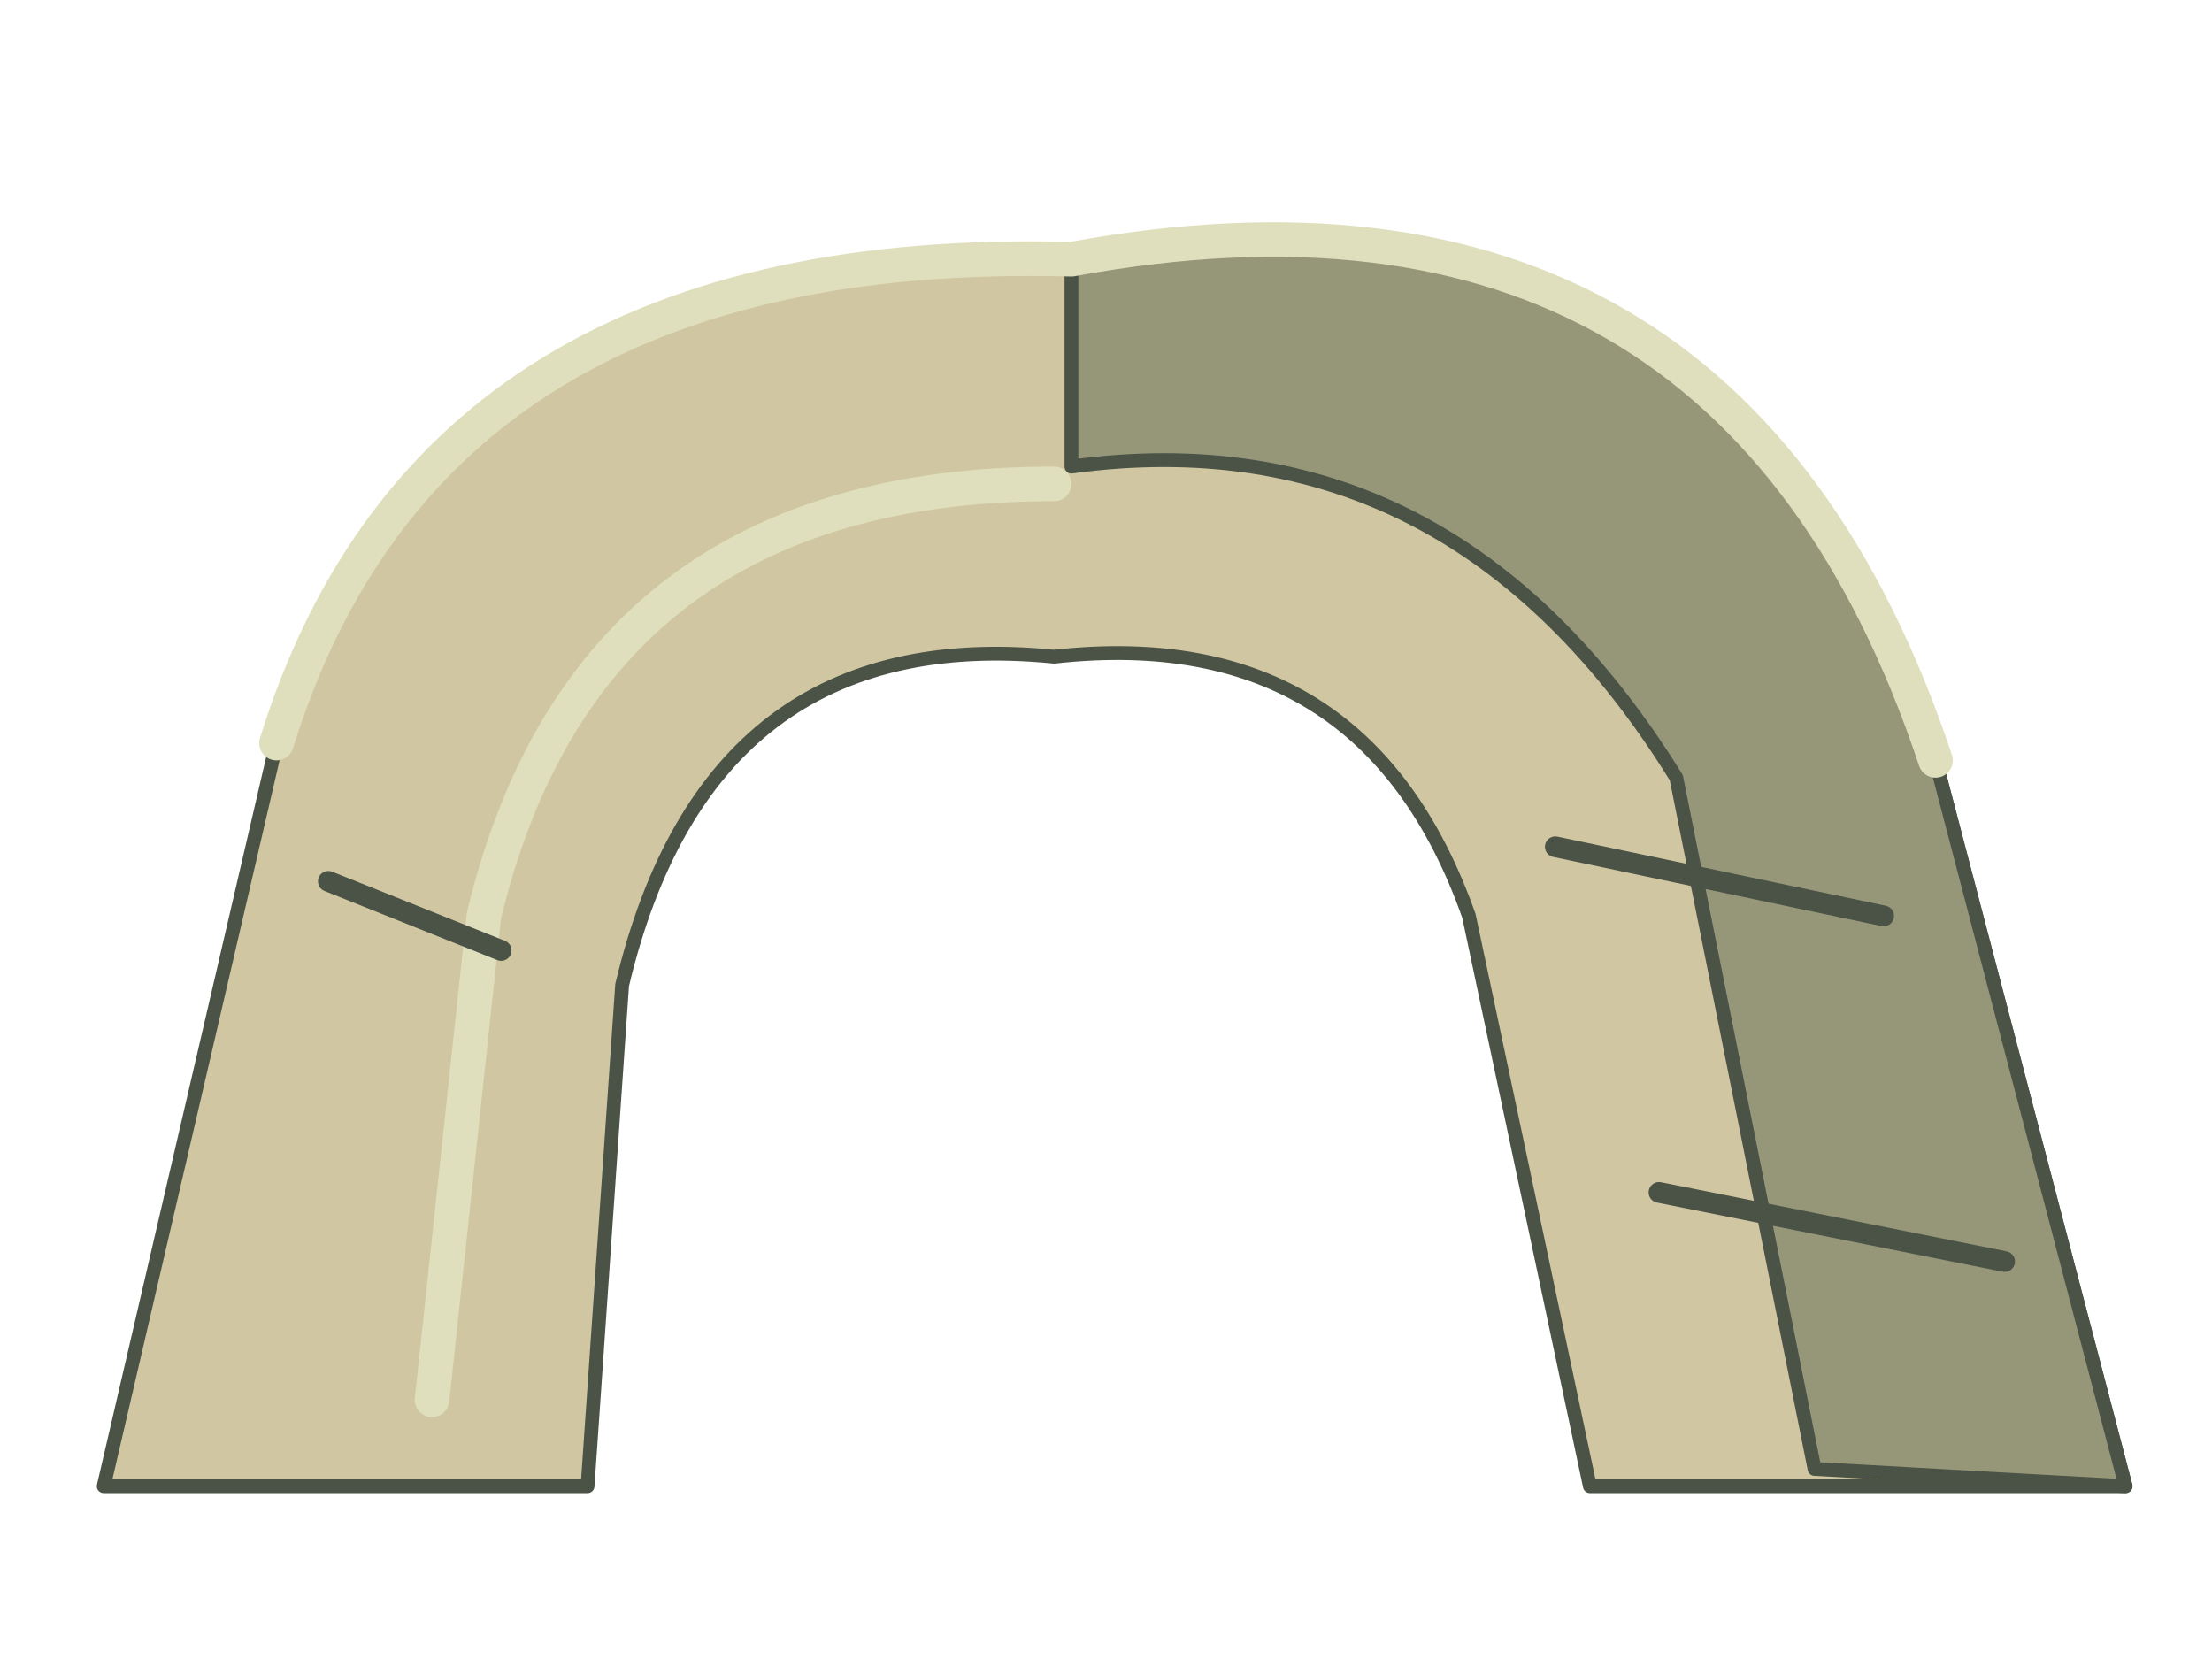
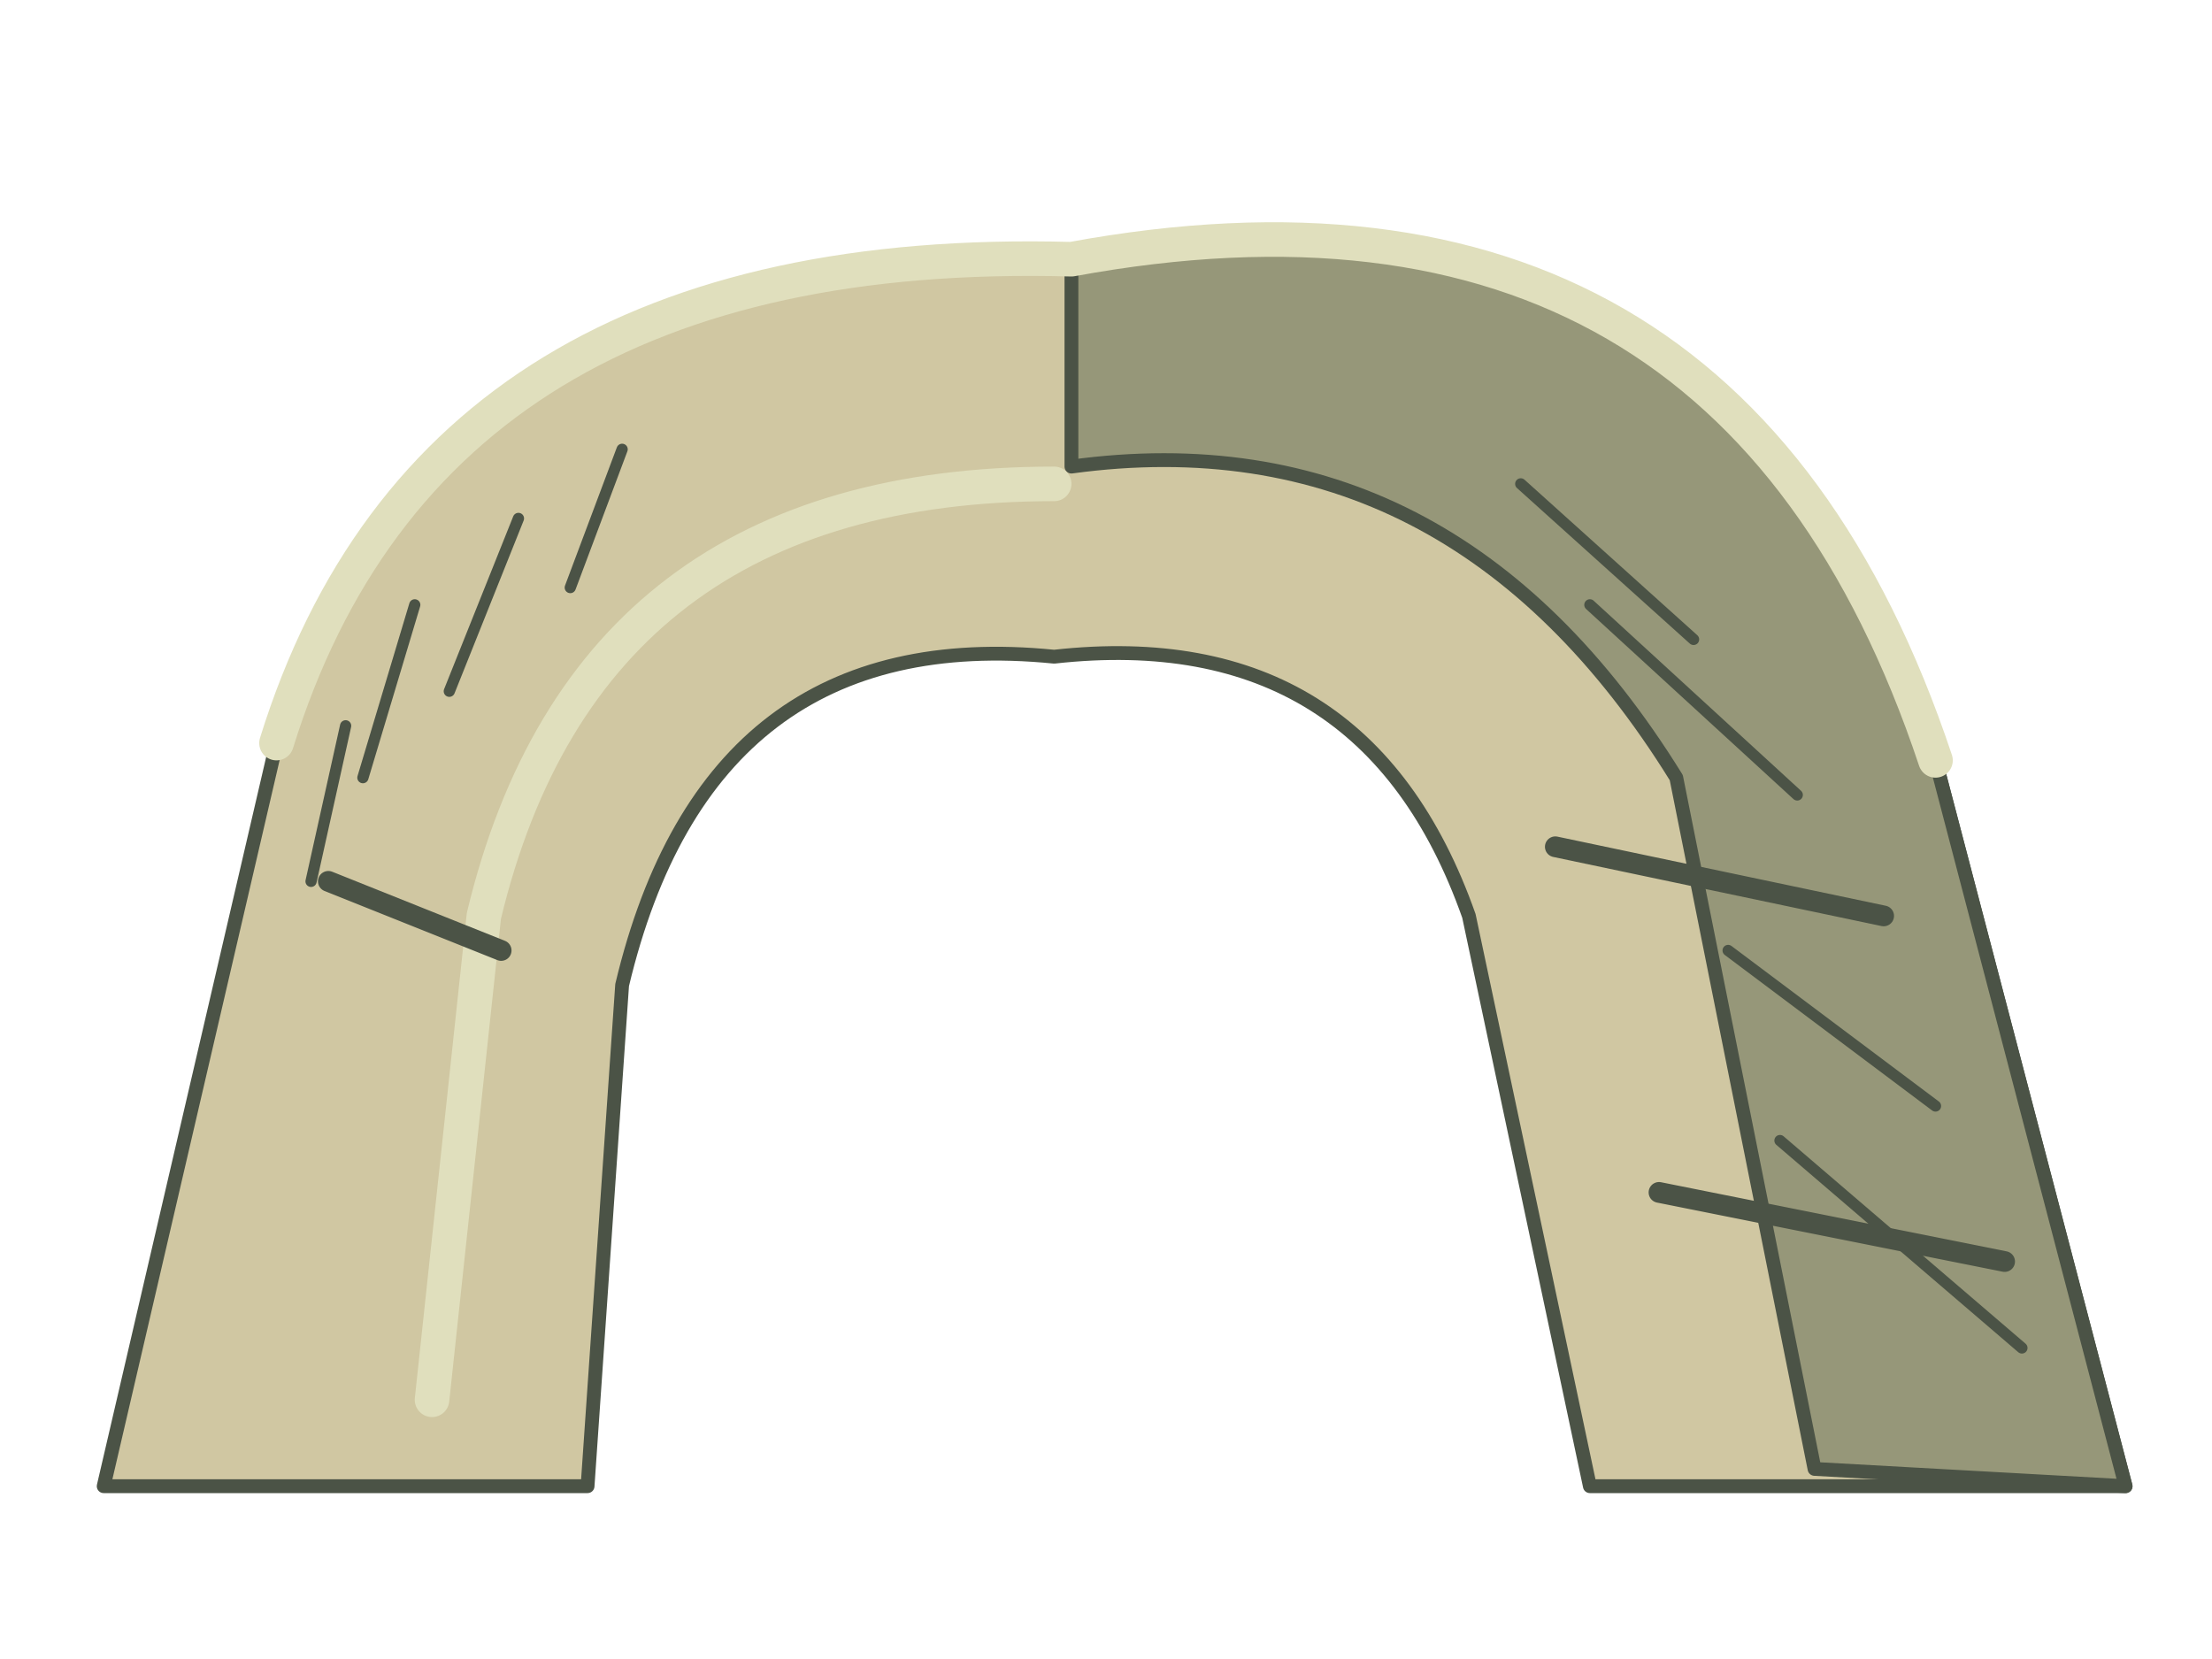
<svg xmlns="http://www.w3.org/2000/svg" viewBox="0 0 128 96" width="128" height="96">
  <path d="M6 86L16 43Q25 14 62 15Q100 8 112 44L123 86 92 86 85 53Q79 36 61 38Q41 36 36 57L34 86Z" fill="#d0c7a2" stroke="#4b5346" stroke-width="0.8" stroke-linejoin="round" stroke-linecap="round" />
  <path d="M62 15Q100 8 112 44L123 86 105 85 97 45Q84 24 62 27Z" fill="#969779" stroke="#4b5346" stroke-width="0.8" stroke-linejoin="round" stroke-linecap="round" />
  <path d="M16 43Q25 14 62 15Q100 8 112 44M25 81L28 53Q34 28 61 28" fill="none" stroke="#e0dfbd" stroke-width="2" stroke-linejoin="round" stroke-linecap="round" />
  <path d="M19 51L29 55M90 49L109 53M96 69L116 73" fill="none" stroke="#4b5346" stroke-width="1.2" stroke-linejoin="round" stroke-linecap="round" />
+   <path d="M20 42L18 51M24 35L21 45M30 30L26 40M36 26L33 34M88 28L98 37M92 35L104 46M100 55L112 64M103 66L117 78" fill="none" stroke="#4b5346" stroke-width="0.65" stroke-linejoin="round" stroke-linecap="round" />
</svg>
